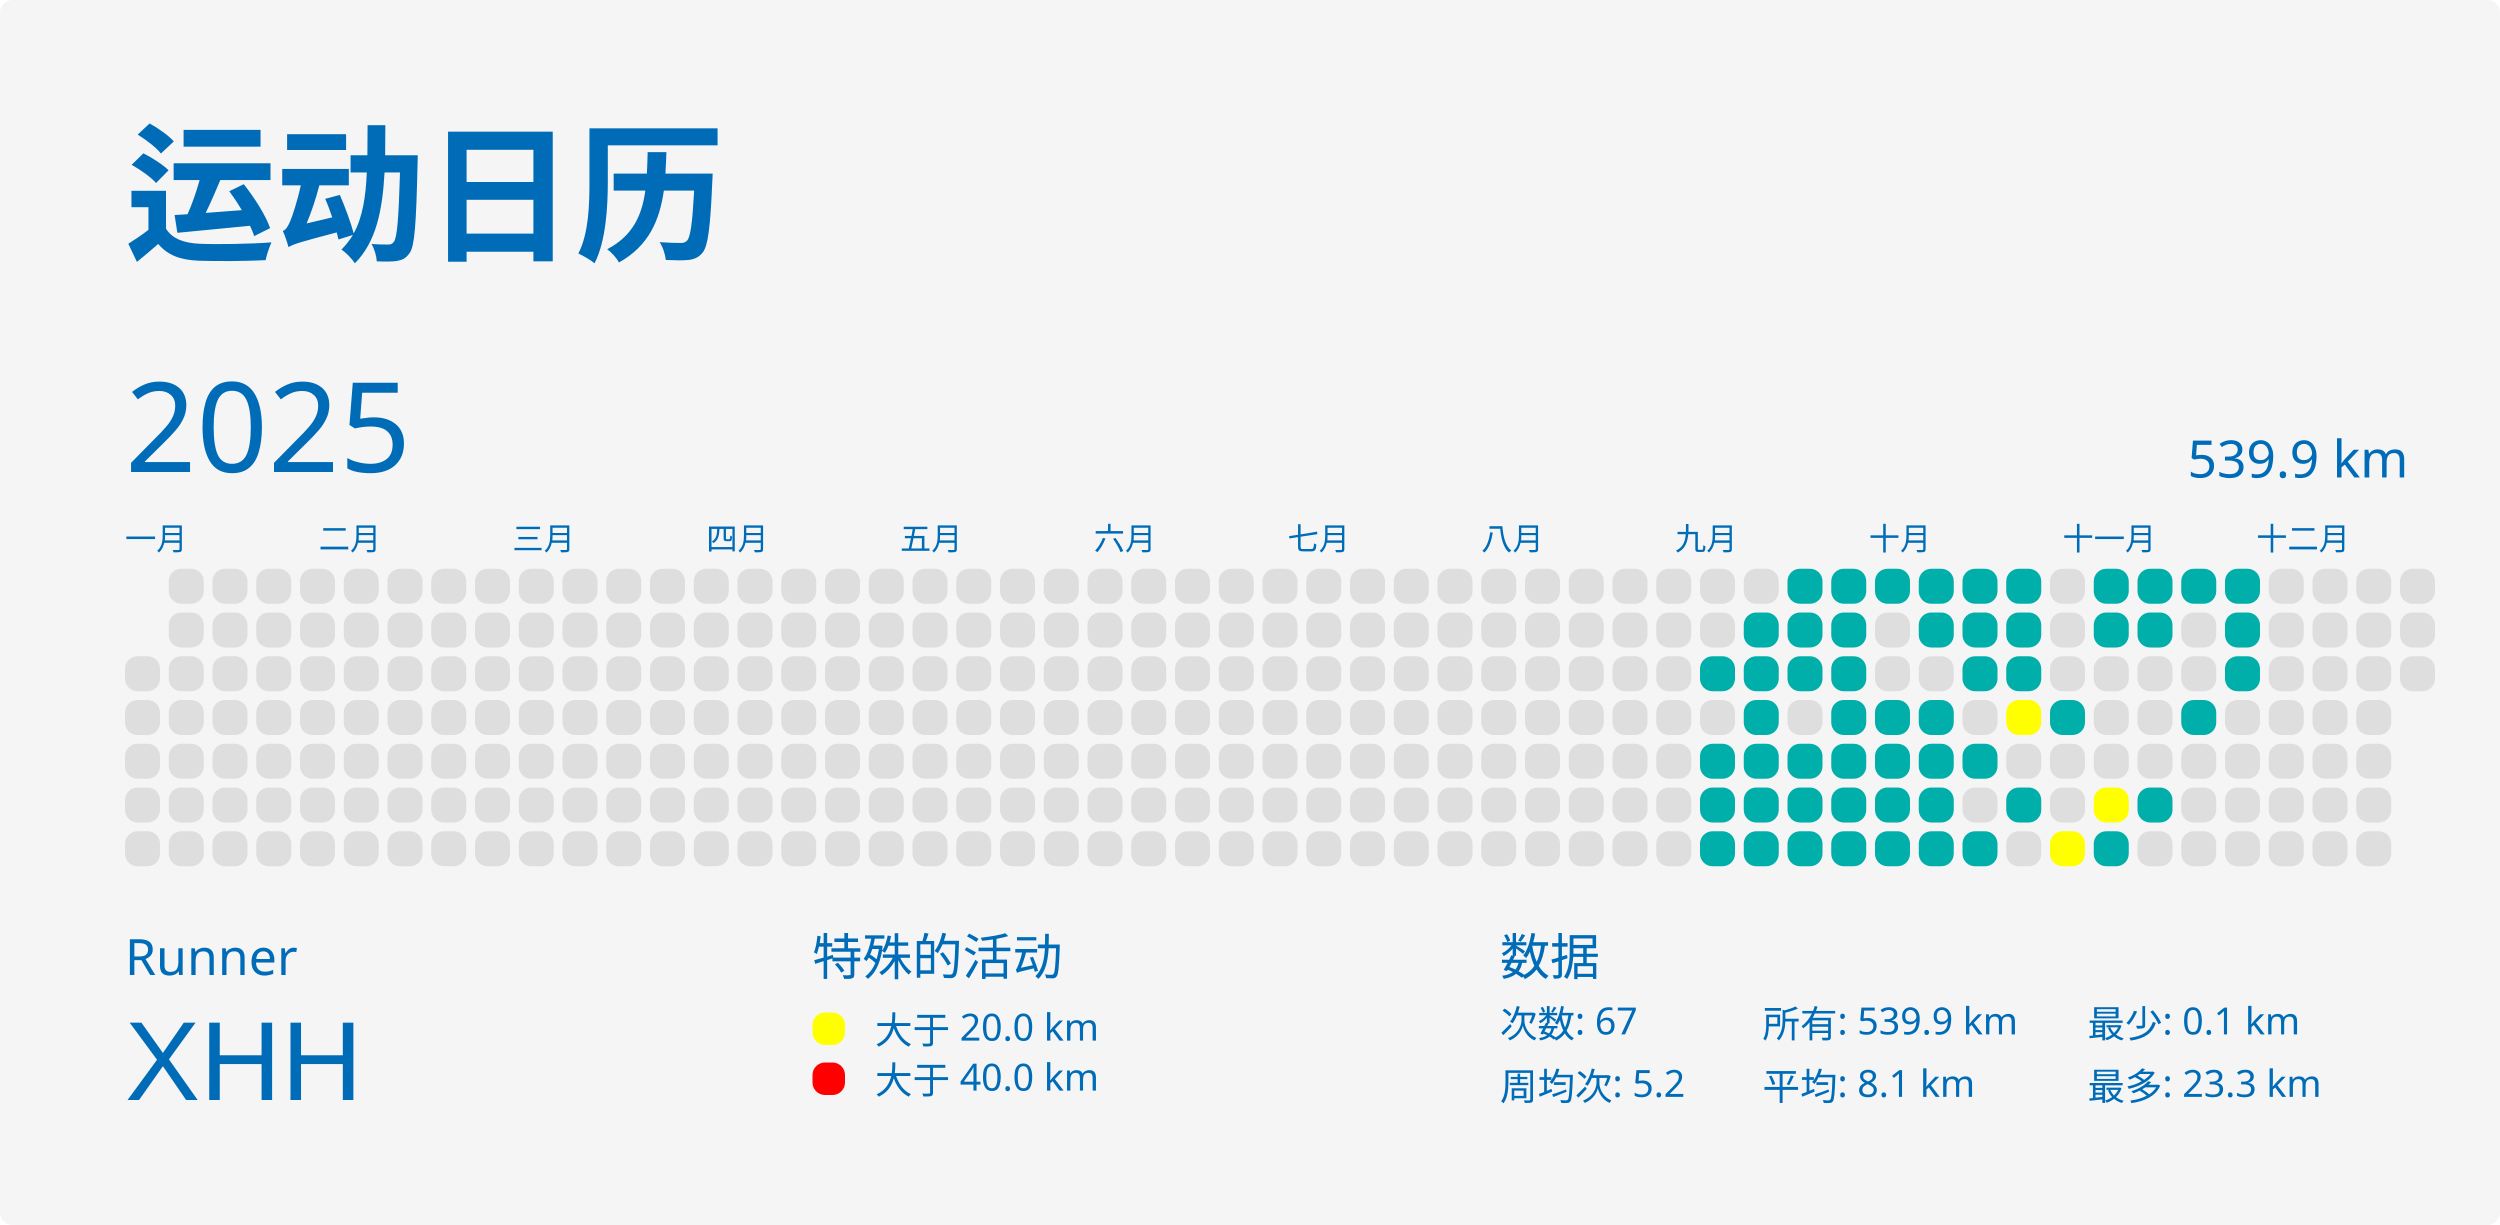
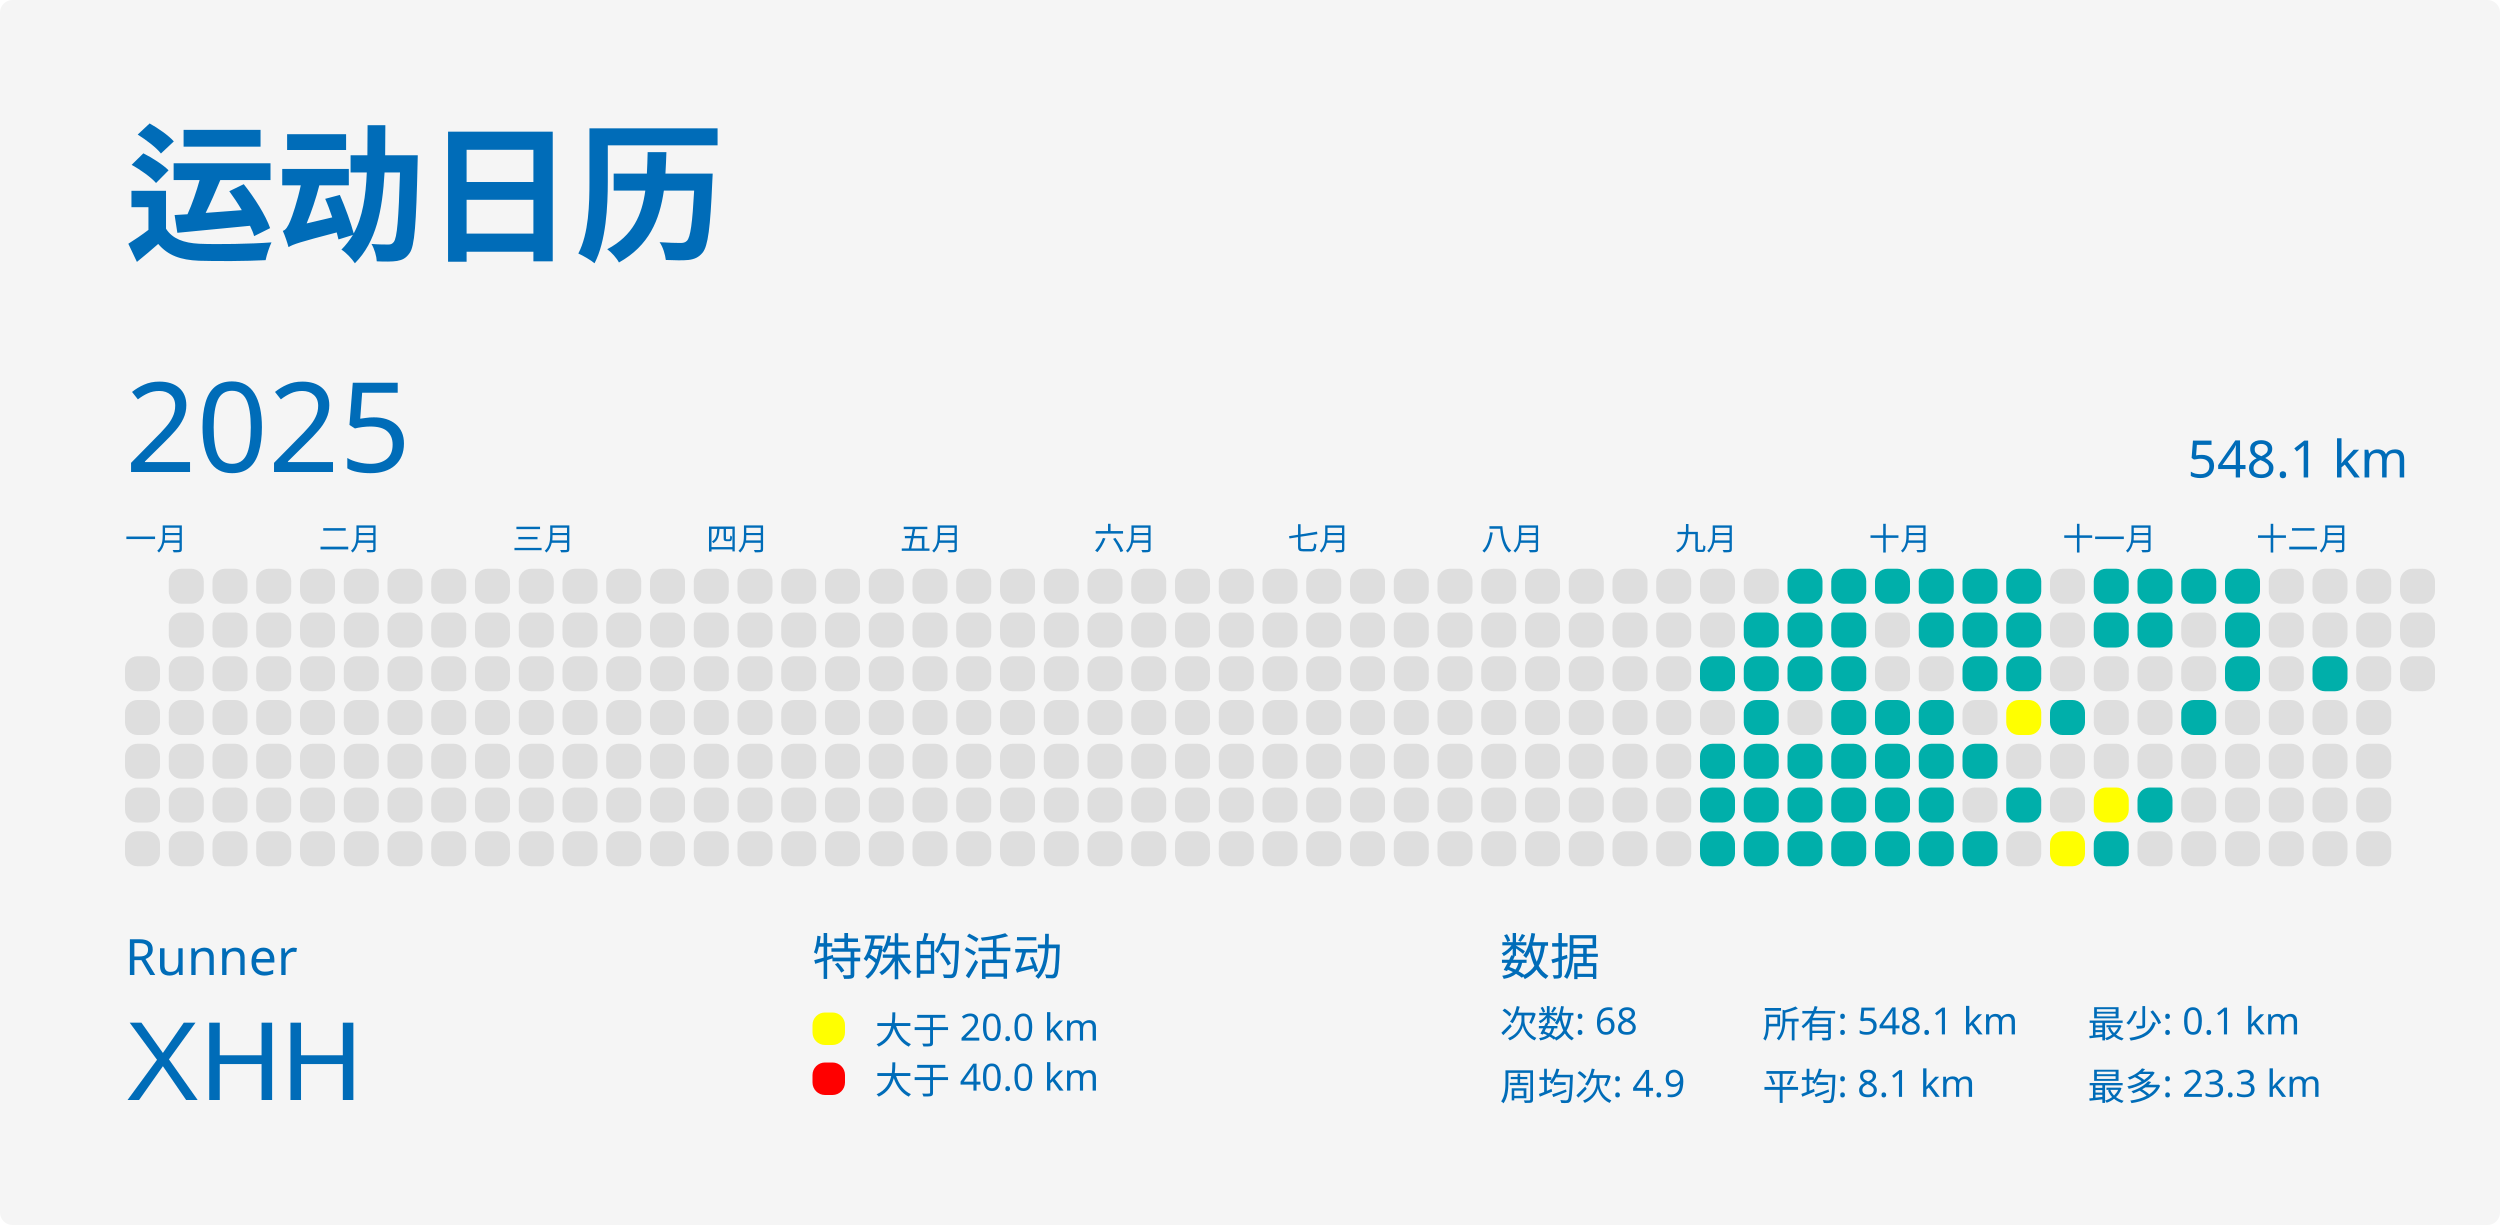
<svg xmlns="http://www.w3.org/2000/svg" baseProfile="full" height="98mm" version="1.1" viewBox="0,0,200,98" width="200mm">
  <defs />
  <rect fill="#f5f5f5" height="98" rx="1" ry="1" width="200" x="0" y="0" />
  <text fill="#006cb8" style="font-size:12px; font-family:MGI-Regular; font-weight:bold;" x="10" y="20">运动日历</text>
  <text fill="#006cb8" style="font-size:4px; font-family:MGI-Regular" x="10" y="78">Runner</text>
  <text fill="#006cb8" style="font-size:9px; font-family:Arial" x="10" y="88">XHH</text>
  <text fill="#006cb8" style="font-size:4px; font-family:MGI-Regular" x="65" y="78">特殊的活动</text>
  <rect fill="yellow" height="2.6" rx="1" ry="1" width="2.6" x="65" y="81" />
  <text fill="#006cb8" style="font-size:3px; font-family:MGI-Regular" x="70" y="83.5">大于 20.0 km</text>
  <rect fill="red" height="2.6" rx="1" ry="1" width="2.6" x="65" y="85" />
  <text fill="#006cb8" style="font-size:3px; font-family:MGI-Regular" x="70" y="87.5">大于 40.0 km</text>
  <text fill="#006cb8" style="font-size:4px; font-family:MGI-Regular" x="120" y="78">数据</text>
-   <text fill="#006cb8" style="font-size:3px; font-family:MGI-Regular" x="120" y="83">次数: 67</text>
-   <text fill="#006cb8" style="font-size:3px; font-family:MGI-Regular" x="120" y="88">周均次: 5.2</text>
-   <text fill="#006cb8" style="font-size:3px; font-family:MGI-Regular" x="141" y="83">所有: 539.9 km</text>
+   <text fill="#006cb8" style="font-size:3px; font-family:MGI-Regular" x="120" y="83">次数: 68</text>
+   <text fill="#006cb8" style="font-size:3px; font-family:MGI-Regular" x="120" y="88">周均次: 4.9</text>
+   <text fill="#006cb8" style="font-size:3px; font-family:MGI-Regular" x="141" y="83">所有: 548.1 km</text>
  <text fill="#006cb8" style="font-size:3px; font-family:MGI-Regular" x="141" y="88">平均: 8.1 km</text>
  <text fill="#006cb8" style="font-size:3px; font-family:MGI-Regular" x="167" y="83">最少: 0.1 km</text>
  <text fill="#006cb8" style="font-size:3px; font-family:MGI-Regular" x="167" y="88">最多: 23.3 km</text>
  <text dominant-baseline="hanging" fill="#006cb8" style="font-size:10.0px; font-family:MGI-Regular;" x="10" y="30">2025</text>
-   <text dominant-baseline="hanging" fill="#006cb8" style="font-size:4.125px; font-family:MGI-Regular;" x="175" y="35">539.9 km</text>
+   <text dominant-baseline="hanging" fill="#006cb8" style="font-size:4.125px; font-family:MGI-Regular;" x="175" y="35">548.1 km</text>
  <text fill="#006cb8" style="font-size:2.5px; font-family:MGI-Regular" x="10.0" y="44">一月</text>
  <text fill="#006cb8" style="font-size:2.5px; font-family:MGI-Regular" x="25.5" y="44">二月</text>
  <text fill="#006cb8" style="font-size:2.5px; font-family:MGI-Regular" x="41.0" y="44">三月</text>
  <text fill="#006cb8" style="font-size:2.5px; font-family:MGI-Regular" x="56.5" y="44">四月</text>
  <text fill="#006cb8" style="font-size:2.5px; font-family:MGI-Regular" x="72.0" y="44">五月</text>
  <text fill="#006cb8" style="font-size:2.5px; font-family:MGI-Regular" x="87.5" y="44">六月</text>
  <text fill="#006cb8" style="font-size:2.5px; font-family:MGI-Regular" x="103.0" y="44">七月</text>
  <text fill="#006cb8" style="font-size:2.5px; font-family:MGI-Regular" x="118.5" y="44">八月</text>
  <text fill="#006cb8" style="font-size:2.5px; font-family:MGI-Regular" x="134.0" y="44">九月</text>
  <text fill="#006cb8" style="font-size:2.5px; font-family:MGI-Regular" x="149.5" y="44">十月</text>
  <text fill="#006cb8" style="font-size:2.5px; font-family:MGI-Regular" x="165.0" y="44">十一月</text>
  <text fill="#006cb8" style="font-size:2.5px; font-family:MGI-Regular" x="180.5" y="44">十二月</text>
  <rect fill="#dedede" height="2.8" rx="1" ry="1" width="2.8" x="10.0" y="52.5" />
  <rect fill="#dedede" height="2.8" rx="1" ry="1" width="2.8" x="10.0" y="56.0" />
  <rect fill="#dedede" height="2.8" rx="1" ry="1" width="2.8" x="10.0" y="59.5" />
  <rect fill="#dedede" height="2.8" rx="1" ry="1" width="2.8" x="10.0" y="63.0" />
  <rect fill="#dedede" height="2.8" rx="1" ry="1" width="2.8" x="10.0" y="66.5" />
  <rect fill="#dedede" height="2.8" rx="1" ry="1" width="2.8" x="13.5" y="45.5" />
  <rect fill="#dedede" height="2.8" rx="1" ry="1" width="2.8" x="13.5" y="49.0" />
  <rect fill="#dedede" height="2.8" rx="1" ry="1" width="2.8" x="13.5" y="52.5" />
  <rect fill="#dedede" height="2.8" rx="1" ry="1" width="2.8" x="13.5" y="56.0" />
  <rect fill="#dedede" height="2.8" rx="1" ry="1" width="2.8" x="13.5" y="59.5" />
  <rect fill="#dedede" height="2.8" rx="1" ry="1" width="2.8" x="13.5" y="63.0" />
  <rect fill="#dedede" height="2.8" rx="1" ry="1" width="2.8" x="13.5" y="66.5" />
  <rect fill="#dedede" height="2.8" rx="1" ry="1" width="2.8" x="17.0" y="45.5" />
  <rect fill="#dedede" height="2.8" rx="1" ry="1" width="2.8" x="17.0" y="49.0" />
  <rect fill="#dedede" height="2.8" rx="1" ry="1" width="2.8" x="17.0" y="52.5" />
  <rect fill="#dedede" height="2.8" rx="1" ry="1" width="2.8" x="17.0" y="56.0" />
  <rect fill="#dedede" height="2.8" rx="1" ry="1" width="2.8" x="17.0" y="59.5" />
  <rect fill="#dedede" height="2.8" rx="1" ry="1" width="2.8" x="17.0" y="63.0" />
  <rect fill="#dedede" height="2.8" rx="1" ry="1" width="2.8" x="17.0" y="66.5" />
  <rect fill="#dedede" height="2.8" rx="1" ry="1" width="2.8" x="20.5" y="45.5" />
  <rect fill="#dedede" height="2.8" rx="1" ry="1" width="2.8" x="20.5" y="49.0" />
  <rect fill="#dedede" height="2.8" rx="1" ry="1" width="2.8" x="20.5" y="52.5" />
  <rect fill="#dedede" height="2.8" rx="1" ry="1" width="2.8" x="20.5" y="56.0" />
  <rect fill="#dedede" height="2.8" rx="1" ry="1" width="2.8" x="20.5" y="59.5" />
  <rect fill="#dedede" height="2.8" rx="1" ry="1" width="2.8" x="20.5" y="63.0" />
  <rect fill="#dedede" height="2.8" rx="1" ry="1" width="2.8" x="20.5" y="66.5" />
  <rect fill="#dedede" height="2.8" rx="1" ry="1" width="2.8" x="24.0" y="45.5" />
  <rect fill="#dedede" height="2.8" rx="1" ry="1" width="2.8" x="24.0" y="49.0" />
  <rect fill="#dedede" height="2.8" rx="1" ry="1" width="2.8" x="24.0" y="52.5" />
  <rect fill="#dedede" height="2.8" rx="1" ry="1" width="2.8" x="24.0" y="56.0" />
  <rect fill="#dedede" height="2.8" rx="1" ry="1" width="2.8" x="24.0" y="59.5" />
  <rect fill="#dedede" height="2.8" rx="1" ry="1" width="2.8" x="24.0" y="63.0" />
  <rect fill="#dedede" height="2.8" rx="1" ry="1" width="2.8" x="24.0" y="66.5" />
  <rect fill="#dedede" height="2.8" rx="1" ry="1" width="2.8" x="27.5" y="45.5" />
  <rect fill="#dedede" height="2.8" rx="1" ry="1" width="2.8" x="27.5" y="49.0" />
  <rect fill="#dedede" height="2.8" rx="1" ry="1" width="2.8" x="27.5" y="52.5" />
  <rect fill="#dedede" height="2.8" rx="1" ry="1" width="2.8" x="27.5" y="56.0" />
  <rect fill="#dedede" height="2.8" rx="1" ry="1" width="2.8" x="27.5" y="59.5" />
  <rect fill="#dedede" height="2.8" rx="1" ry="1" width="2.8" x="27.5" y="63.0" />
  <rect fill="#dedede" height="2.8" rx="1" ry="1" width="2.8" x="27.5" y="66.5" />
  <rect fill="#dedede" height="2.8" rx="1" ry="1" width="2.8" x="31.0" y="45.5" />
  <rect fill="#dedede" height="2.8" rx="1" ry="1" width="2.8" x="31.0" y="49.0" />
  <rect fill="#dedede" height="2.8" rx="1" ry="1" width="2.8" x="31.0" y="52.5" />
  <rect fill="#dedede" height="2.8" rx="1" ry="1" width="2.8" x="31.0" y="56.0" />
  <rect fill="#dedede" height="2.8" rx="1" ry="1" width="2.8" x="31.0" y="59.5" />
  <rect fill="#dedede" height="2.8" rx="1" ry="1" width="2.8" x="31.0" y="63.0" />
  <rect fill="#dedede" height="2.8" rx="1" ry="1" width="2.8" x="31.0" y="66.5" />
  <rect fill="#dedede" height="2.8" rx="1" ry="1" width="2.8" x="34.5" y="45.5" />
  <rect fill="#dedede" height="2.8" rx="1" ry="1" width="2.8" x="34.5" y="49.0" />
  <rect fill="#dedede" height="2.8" rx="1" ry="1" width="2.8" x="34.5" y="52.5" />
  <rect fill="#dedede" height="2.8" rx="1" ry="1" width="2.8" x="34.5" y="56.0" />
  <rect fill="#dedede" height="2.8" rx="1" ry="1" width="2.8" x="34.5" y="59.5" />
  <rect fill="#dedede" height="2.8" rx="1" ry="1" width="2.8" x="34.5" y="63.0" />
  <rect fill="#dedede" height="2.8" rx="1" ry="1" width="2.8" x="34.5" y="66.5" />
  <rect fill="#dedede" height="2.8" rx="1" ry="1" width="2.8" x="38.0" y="45.5" />
  <rect fill="#dedede" height="2.8" rx="1" ry="1" width="2.8" x="38.0" y="49.0" />
  <rect fill="#dedede" height="2.8" rx="1" ry="1" width="2.8" x="38.0" y="52.5" />
  <rect fill="#dedede" height="2.8" rx="1" ry="1" width="2.8" x="38.0" y="56.0" />
  <rect fill="#dedede" height="2.8" rx="1" ry="1" width="2.8" x="38.0" y="59.5" />
  <rect fill="#dedede" height="2.8" rx="1" ry="1" width="2.8" x="38.0" y="63.0" />
  <rect fill="#dedede" height="2.8" rx="1" ry="1" width="2.8" x="38.0" y="66.5" />
  <rect fill="#dedede" height="2.8" rx="1" ry="1" width="2.8" x="41.5" y="45.5" />
  <rect fill="#dedede" height="2.8" rx="1" ry="1" width="2.8" x="41.5" y="49.0" />
  <rect fill="#dedede" height="2.8" rx="1" ry="1" width="2.8" x="41.5" y="52.5" />
  <rect fill="#dedede" height="2.8" rx="1" ry="1" width="2.8" x="41.5" y="56.0" />
  <rect fill="#dedede" height="2.8" rx="1" ry="1" width="2.8" x="41.5" y="59.5" />
  <rect fill="#dedede" height="2.8" rx="1" ry="1" width="2.8" x="41.5" y="63.0" />
  <rect fill="#dedede" height="2.8" rx="1" ry="1" width="2.8" x="41.5" y="66.5" />
  <rect fill="#dedede" height="2.8" rx="1" ry="1" width="2.8" x="45.0" y="45.5" />
  <rect fill="#dedede" height="2.8" rx="1" ry="1" width="2.8" x="45.0" y="49.0" />
  <rect fill="#dedede" height="2.8" rx="1" ry="1" width="2.8" x="45.0" y="52.5" />
  <rect fill="#dedede" height="2.8" rx="1" ry="1" width="2.8" x="45.0" y="56.0" />
  <rect fill="#dedede" height="2.8" rx="1" ry="1" width="2.8" x="45.0" y="59.5" />
  <rect fill="#dedede" height="2.8" rx="1" ry="1" width="2.8" x="45.0" y="63.0" />
  <rect fill="#dedede" height="2.8" rx="1" ry="1" width="2.8" x="45.0" y="66.5" />
  <rect fill="#dedede" height="2.8" rx="1" ry="1" width="2.8" x="48.5" y="45.5" />
  <rect fill="#dedede" height="2.8" rx="1" ry="1" width="2.8" x="48.5" y="49.0" />
  <rect fill="#dedede" height="2.8" rx="1" ry="1" width="2.8" x="48.5" y="52.5" />
  <rect fill="#dedede" height="2.8" rx="1" ry="1" width="2.8" x="48.5" y="56.0" />
  <rect fill="#dedede" height="2.8" rx="1" ry="1" width="2.8" x="48.5" y="59.5" />
  <rect fill="#dedede" height="2.8" rx="1" ry="1" width="2.8" x="48.5" y="63.0" />
  <rect fill="#dedede" height="2.8" rx="1" ry="1" width="2.8" x="48.5" y="66.5" />
  <rect fill="#dedede" height="2.8" rx="1" ry="1" width="2.8" x="52.0" y="45.5" />
  <rect fill="#dedede" height="2.8" rx="1" ry="1" width="2.8" x="52.0" y="49.0" />
  <rect fill="#dedede" height="2.8" rx="1" ry="1" width="2.8" x="52.0" y="52.5" />
  <rect fill="#dedede" height="2.8" rx="1" ry="1" width="2.8" x="52.0" y="56.0" />
  <rect fill="#dedede" height="2.8" rx="1" ry="1" width="2.8" x="52.0" y="59.5" />
  <rect fill="#dedede" height="2.8" rx="1" ry="1" width="2.8" x="52.0" y="63.0" />
  <rect fill="#dedede" height="2.8" rx="1" ry="1" width="2.8" x="52.0" y="66.5" />
  <rect fill="#dedede" height="2.8" rx="1" ry="1" width="2.8" x="55.5" y="45.5" />
  <rect fill="#dedede" height="2.8" rx="1" ry="1" width="2.8" x="55.5" y="49.0" />
  <rect fill="#dedede" height="2.8" rx="1" ry="1" width="2.8" x="55.5" y="52.5" />
  <rect fill="#dedede" height="2.8" rx="1" ry="1" width="2.8" x="55.5" y="56.0" />
  <rect fill="#dedede" height="2.8" rx="1" ry="1" width="2.8" x="55.5" y="59.5" />
  <rect fill="#dedede" height="2.8" rx="1" ry="1" width="2.8" x="55.5" y="63.0" />
  <rect fill="#dedede" height="2.8" rx="1" ry="1" width="2.8" x="55.5" y="66.5" />
  <rect fill="#dedede" height="2.8" rx="1" ry="1" width="2.8" x="59.0" y="45.5" />
  <rect fill="#dedede" height="2.8" rx="1" ry="1" width="2.8" x="59.0" y="49.0" />
  <rect fill="#dedede" height="2.8" rx="1" ry="1" width="2.8" x="59.0" y="52.5" />
  <rect fill="#dedede" height="2.8" rx="1" ry="1" width="2.8" x="59.0" y="56.0" />
  <rect fill="#dedede" height="2.8" rx="1" ry="1" width="2.8" x="59.0" y="59.5" />
  <rect fill="#dedede" height="2.8" rx="1" ry="1" width="2.8" x="59.0" y="63.0" />
  <rect fill="#dedede" height="2.8" rx="1" ry="1" width="2.8" x="59.0" y="66.5" />
  <rect fill="#dedede" height="2.8" rx="1" ry="1" width="2.8" x="62.5" y="45.5" />
  <rect fill="#dedede" height="2.8" rx="1" ry="1" width="2.8" x="62.5" y="49.0" />
  <rect fill="#dedede" height="2.8" rx="1" ry="1" width="2.8" x="62.5" y="52.5" />
  <rect fill="#dedede" height="2.8" rx="1" ry="1" width="2.8" x="62.5" y="56.0" />
  <rect fill="#dedede" height="2.8" rx="1" ry="1" width="2.8" x="62.5" y="59.5" />
  <rect fill="#dedede" height="2.8" rx="1" ry="1" width="2.8" x="62.5" y="63.0" />
  <rect fill="#dedede" height="2.8" rx="1" ry="1" width="2.8" x="62.5" y="66.5" />
  <rect fill="#dedede" height="2.8" rx="1" ry="1" width="2.8" x="66.0" y="45.5" />
  <rect fill="#dedede" height="2.8" rx="1" ry="1" width="2.8" x="66.0" y="49.0" />
  <rect fill="#dedede" height="2.8" rx="1" ry="1" width="2.8" x="66.0" y="52.5" />
  <rect fill="#dedede" height="2.8" rx="1" ry="1" width="2.8" x="66.0" y="56.0" />
  <rect fill="#dedede" height="2.8" rx="1" ry="1" width="2.8" x="66.0" y="59.5" />
  <rect fill="#dedede" height="2.8" rx="1" ry="1" width="2.8" x="66.0" y="63.0" />
  <rect fill="#dedede" height="2.8" rx="1" ry="1" width="2.8" x="66.0" y="66.5" />
  <rect fill="#dedede" height="2.8" rx="1" ry="1" width="2.8" x="69.5" y="45.5" />
  <rect fill="#dedede" height="2.8" rx="1" ry="1" width="2.8" x="69.5" y="49.0" />
  <rect fill="#dedede" height="2.8" rx="1" ry="1" width="2.8" x="69.5" y="52.5" />
  <rect fill="#dedede" height="2.8" rx="1" ry="1" width="2.8" x="69.5" y="56.0" />
  <rect fill="#dedede" height="2.8" rx="1" ry="1" width="2.8" x="69.5" y="59.5" />
  <rect fill="#dedede" height="2.8" rx="1" ry="1" width="2.8" x="69.5" y="63.0" />
  <rect fill="#dedede" height="2.8" rx="1" ry="1" width="2.8" x="69.5" y="66.5" />
  <rect fill="#dedede" height="2.8" rx="1" ry="1" width="2.8" x="73.0" y="45.5" />
  <rect fill="#dedede" height="2.8" rx="1" ry="1" width="2.8" x="73.0" y="49.0" />
  <rect fill="#dedede" height="2.8" rx="1" ry="1" width="2.8" x="73.0" y="52.5" />
  <rect fill="#dedede" height="2.8" rx="1" ry="1" width="2.8" x="73.0" y="56.0" />
  <rect fill="#dedede" height="2.8" rx="1" ry="1" width="2.8" x="73.0" y="59.5" />
  <rect fill="#dedede" height="2.8" rx="1" ry="1" width="2.8" x="73.0" y="63.0" />
  <rect fill="#dedede" height="2.8" rx="1" ry="1" width="2.8" x="73.0" y="66.5" />
  <rect fill="#dedede" height="2.8" rx="1" ry="1" width="2.8" x="76.5" y="45.5" />
  <rect fill="#dedede" height="2.8" rx="1" ry="1" width="2.8" x="76.5" y="49.0" />
  <rect fill="#dedede" height="2.8" rx="1" ry="1" width="2.8" x="76.5" y="52.5" />
  <rect fill="#dedede" height="2.8" rx="1" ry="1" width="2.8" x="76.5" y="56.0" />
  <rect fill="#dedede" height="2.8" rx="1" ry="1" width="2.8" x="76.5" y="59.5" />
  <rect fill="#dedede" height="2.8" rx="1" ry="1" width="2.8" x="76.5" y="63.0" />
  <rect fill="#dedede" height="2.8" rx="1" ry="1" width="2.8" x="76.5" y="66.5" />
  <rect fill="#dedede" height="2.8" rx="1" ry="1" width="2.8" x="80.0" y="45.5" />
  <rect fill="#dedede" height="2.8" rx="1" ry="1" width="2.8" x="80.0" y="49.0" />
  <rect fill="#dedede" height="2.8" rx="1" ry="1" width="2.8" x="80.0" y="52.5" />
  <rect fill="#dedede" height="2.8" rx="1" ry="1" width="2.8" x="80.0" y="56.0" />
  <rect fill="#dedede" height="2.8" rx="1" ry="1" width="2.8" x="80.0" y="59.5" />
  <rect fill="#dedede" height="2.8" rx="1" ry="1" width="2.8" x="80.0" y="63.0" />
  <rect fill="#dedede" height="2.8" rx="1" ry="1" width="2.8" x="80.0" y="66.5" />
  <rect fill="#dedede" height="2.8" rx="1" ry="1" width="2.8" x="83.5" y="45.5" />
  <rect fill="#dedede" height="2.8" rx="1" ry="1" width="2.8" x="83.5" y="49.0" />
  <rect fill="#dedede" height="2.8" rx="1" ry="1" width="2.8" x="83.5" y="52.5" />
  <rect fill="#dedede" height="2.8" rx="1" ry="1" width="2.8" x="83.5" y="56.0" />
  <rect fill="#dedede" height="2.8" rx="1" ry="1" width="2.8" x="83.5" y="59.5" />
  <rect fill="#dedede" height="2.8" rx="1" ry="1" width="2.8" x="83.5" y="63.0" />
  <rect fill="#dedede" height="2.8" rx="1" ry="1" width="2.8" x="83.5" y="66.5" />
  <rect fill="#dedede" height="2.8" rx="1" ry="1" width="2.8" x="87.0" y="45.5" />
  <rect fill="#dedede" height="2.8" rx="1" ry="1" width="2.8" x="87.0" y="49.0" />
  <rect fill="#dedede" height="2.8" rx="1" ry="1" width="2.8" x="87.0" y="52.5" />
  <rect fill="#dedede" height="2.8" rx="1" ry="1" width="2.8" x="87.0" y="56.0" />
  <rect fill="#dedede" height="2.8" rx="1" ry="1" width="2.8" x="87.0" y="59.5" />
  <rect fill="#dedede" height="2.8" rx="1" ry="1" width="2.8" x="87.0" y="63.0" />
  <rect fill="#dedede" height="2.8" rx="1" ry="1" width="2.8" x="87.0" y="66.5" />
  <rect fill="#dedede" height="2.8" rx="1" ry="1" width="2.8" x="90.5" y="45.5" />
  <rect fill="#dedede" height="2.8" rx="1" ry="1" width="2.8" x="90.5" y="49.0" />
  <rect fill="#dedede" height="2.8" rx="1" ry="1" width="2.8" x="90.5" y="52.5" />
  <rect fill="#dedede" height="2.8" rx="1" ry="1" width="2.8" x="90.5" y="56.0" />
  <rect fill="#dedede" height="2.8" rx="1" ry="1" width="2.8" x="90.5" y="59.5" />
  <rect fill="#dedede" height="2.8" rx="1" ry="1" width="2.8" x="90.5" y="63.0" />
  <rect fill="#dedede" height="2.8" rx="1" ry="1" width="2.8" x="90.5" y="66.5" />
  <rect fill="#dedede" height="2.8" rx="1" ry="1" width="2.8" x="94.0" y="45.5" />
  <rect fill="#dedede" height="2.8" rx="1" ry="1" width="2.8" x="94.0" y="49.0" />
  <rect fill="#dedede" height="2.8" rx="1" ry="1" width="2.8" x="94.0" y="52.5" />
  <rect fill="#dedede" height="2.8" rx="1" ry="1" width="2.8" x="94.0" y="56.0" />
  <rect fill="#dedede" height="2.8" rx="1" ry="1" width="2.8" x="94.0" y="59.5" />
  <rect fill="#dedede" height="2.8" rx="1" ry="1" width="2.8" x="94.0" y="63.0" />
  <rect fill="#dedede" height="2.8" rx="1" ry="1" width="2.8" x="94.0" y="66.5" />
  <rect fill="#dedede" height="2.8" rx="1" ry="1" width="2.8" x="97.5" y="45.5" />
  <rect fill="#dedede" height="2.8" rx="1" ry="1" width="2.8" x="97.5" y="49.0" />
  <rect fill="#dedede" height="2.8" rx="1" ry="1" width="2.8" x="97.5" y="52.5" />
  <rect fill="#dedede" height="2.8" rx="1" ry="1" width="2.8" x="97.5" y="56.0" />
  <rect fill="#dedede" height="2.8" rx="1" ry="1" width="2.8" x="97.5" y="59.5" />
  <rect fill="#dedede" height="2.8" rx="1" ry="1" width="2.8" x="97.5" y="63.0" />
  <rect fill="#dedede" height="2.8" rx="1" ry="1" width="2.8" x="97.5" y="66.5" />
  <rect fill="#dedede" height="2.8" rx="1" ry="1" width="2.8" x="101.0" y="45.5" />
  <rect fill="#dedede" height="2.8" rx="1" ry="1" width="2.8" x="101.0" y="49.0" />
  <rect fill="#dedede" height="2.8" rx="1" ry="1" width="2.8" x="101.0" y="52.5" />
  <rect fill="#dedede" height="2.8" rx="1" ry="1" width="2.8" x="101.0" y="56.0" />
  <rect fill="#dedede" height="2.8" rx="1" ry="1" width="2.8" x="101.0" y="59.5" />
  <rect fill="#dedede" height="2.8" rx="1" ry="1" width="2.8" x="101.0" y="63.0" />
  <rect fill="#dedede" height="2.8" rx="1" ry="1" width="2.8" x="101.0" y="66.5" />
  <rect fill="#dedede" height="2.8" rx="1" ry="1" width="2.8" x="104.5" y="45.5" />
  <rect fill="#dedede" height="2.8" rx="1" ry="1" width="2.8" x="104.5" y="49.0" />
  <rect fill="#dedede" height="2.8" rx="1" ry="1" width="2.8" x="104.5" y="52.5" />
  <rect fill="#dedede" height="2.8" rx="1" ry="1" width="2.8" x="104.5" y="56.0" />
  <rect fill="#dedede" height="2.8" rx="1" ry="1" width="2.8" x="104.5" y="59.5" />
  <rect fill="#dedede" height="2.8" rx="1" ry="1" width="2.8" x="104.5" y="63.0" />
  <rect fill="#dedede" height="2.8" rx="1" ry="1" width="2.8" x="104.5" y="66.5" />
  <rect fill="#dedede" height="2.8" rx="1" ry="1" width="2.8" x="108.0" y="45.5" />
  <rect fill="#dedede" height="2.8" rx="1" ry="1" width="2.8" x="108.0" y="49.0" />
  <rect fill="#dedede" height="2.8" rx="1" ry="1" width="2.8" x="108.0" y="52.5" />
  <rect fill="#dedede" height="2.8" rx="1" ry="1" width="2.8" x="108.0" y="56.0" />
  <rect fill="#dedede" height="2.8" rx="1" ry="1" width="2.8" x="108.0" y="59.5" />
  <rect fill="#dedede" height="2.8" rx="1" ry="1" width="2.8" x="108.0" y="63.0" />
  <rect fill="#dedede" height="2.8" rx="1" ry="1" width="2.8" x="108.0" y="66.5" />
  <rect fill="#dedede" height="2.8" rx="1" ry="1" width="2.8" x="111.5" y="45.5" />
  <rect fill="#dedede" height="2.8" rx="1" ry="1" width="2.8" x="111.5" y="49.0" />
  <rect fill="#dedede" height="2.8" rx="1" ry="1" width="2.8" x="111.5" y="52.5" />
  <rect fill="#dedede" height="2.8" rx="1" ry="1" width="2.8" x="111.5" y="56.0" />
  <rect fill="#dedede" height="2.8" rx="1" ry="1" width="2.8" x="111.5" y="59.5" />
  <rect fill="#dedede" height="2.8" rx="1" ry="1" width="2.8" x="111.5" y="63.0" />
  <rect fill="#dedede" height="2.8" rx="1" ry="1" width="2.8" x="111.5" y="66.5" />
  <rect fill="#dedede" height="2.8" rx="1" ry="1" width="2.8" x="115.0" y="45.5" />
  <rect fill="#dedede" height="2.8" rx="1" ry="1" width="2.8" x="115.0" y="49.0" />
  <rect fill="#dedede" height="2.8" rx="1" ry="1" width="2.8" x="115.0" y="52.5" />
  <rect fill="#dedede" height="2.8" rx="1" ry="1" width="2.8" x="115.0" y="56.0" />
  <rect fill="#dedede" height="2.8" rx="1" ry="1" width="2.8" x="115.0" y="59.5" />
  <rect fill="#dedede" height="2.8" rx="1" ry="1" width="2.8" x="115.0" y="63.0" />
  <rect fill="#dedede" height="2.8" rx="1" ry="1" width="2.8" x="115.0" y="66.5" />
  <rect fill="#dedede" height="2.8" rx="1" ry="1" width="2.8" x="118.5" y="45.5" />
  <rect fill="#dedede" height="2.8" rx="1" ry="1" width="2.8" x="118.5" y="49.0" />
  <rect fill="#dedede" height="2.8" rx="1" ry="1" width="2.8" x="118.5" y="52.5" />
  <rect fill="#dedede" height="2.8" rx="1" ry="1" width="2.8" x="118.5" y="56.0" />
  <rect fill="#dedede" height="2.8" rx="1" ry="1" width="2.8" x="118.5" y="59.5" />
  <rect fill="#dedede" height="2.8" rx="1" ry="1" width="2.8" x="118.5" y="63.0" />
  <rect fill="#dedede" height="2.8" rx="1" ry="1" width="2.8" x="118.5" y="66.5" />
  <rect fill="#dedede" height="2.8" rx="1" ry="1" width="2.8" x="122.0" y="45.5" />
  <rect fill="#dedede" height="2.8" rx="1" ry="1" width="2.8" x="122.0" y="49.0" />
  <rect fill="#dedede" height="2.8" rx="1" ry="1" width="2.8" x="122.0" y="52.5" />
  <rect fill="#dedede" height="2.8" rx="1" ry="1" width="2.8" x="122.0" y="56.0" />
  <rect fill="#dedede" height="2.8" rx="1" ry="1" width="2.8" x="122.0" y="59.5" />
  <rect fill="#dedede" height="2.8" rx="1" ry="1" width="2.8" x="122.0" y="63.0" />
  <rect fill="#dedede" height="2.8" rx="1" ry="1" width="2.8" x="122.0" y="66.5" />
  <rect fill="#dedede" height="2.8" rx="1" ry="1" width="2.8" x="125.5" y="45.5" />
  <rect fill="#dedede" height="2.8" rx="1" ry="1" width="2.8" x="125.5" y="49.0" />
  <rect fill="#dedede" height="2.8" rx="1" ry="1" width="2.8" x="125.5" y="52.5" />
  <rect fill="#dedede" height="2.8" rx="1" ry="1" width="2.8" x="125.5" y="56.0" />
  <rect fill="#dedede" height="2.8" rx="1" ry="1" width="2.8" x="125.5" y="59.5" />
  <rect fill="#dedede" height="2.8" rx="1" ry="1" width="2.8" x="125.5" y="63.0" />
  <rect fill="#dedede" height="2.8" rx="1" ry="1" width="2.8" x="125.5" y="66.5" />
  <rect fill="#dedede" height="2.8" rx="1" ry="1" width="2.8" x="129.0" y="45.5" />
  <rect fill="#dedede" height="2.8" rx="1" ry="1" width="2.8" x="129.0" y="49.0" />
  <rect fill="#dedede" height="2.8" rx="1" ry="1" width="2.8" x="129.0" y="52.5" />
  <rect fill="#dedede" height="2.8" rx="1" ry="1" width="2.8" x="129.0" y="56.0" />
  <rect fill="#dedede" height="2.8" rx="1" ry="1" width="2.8" x="129.0" y="59.5" />
  <rect fill="#dedede" height="2.8" rx="1" ry="1" width="2.8" x="129.0" y="63.0" />
  <rect fill="#dedede" height="2.8" rx="1" ry="1" width="2.8" x="129.0" y="66.5" />
  <rect fill="#dedede" height="2.8" rx="1" ry="1" width="2.8" x="132.5" y="45.5" />
  <rect fill="#dedede" height="2.8" rx="1" ry="1" width="2.8" x="132.5" y="49.0" />
  <rect fill="#dedede" height="2.8" rx="1" ry="1" width="2.8" x="132.5" y="52.5" />
  <rect fill="#dedede" height="2.8" rx="1" ry="1" width="2.8" x="132.5" y="56.0" />
  <rect fill="#dedede" height="2.8" rx="1" ry="1" width="2.8" x="132.5" y="59.5" />
  <rect fill="#dedede" height="2.8" rx="1" ry="1" width="2.8" x="132.5" y="63.0" />
  <rect fill="#dedede" height="2.8" rx="1" ry="1" width="2.8" x="132.5" y="66.5" />
  <rect fill="#dedede" height="2.8" rx="1" ry="1" width="2.8" x="136.0" y="45.5" />
  <rect fill="#dedede" height="2.8" rx="1" ry="1" width="2.8" x="136.0" y="49.0" />
  <rect fill="#00AFAA" height="2.8" rx="1" ry="1" width="2.8" x="136.0" y="52.5" />
  <rect fill="#dedede" height="2.8" rx="1" ry="1" width="2.8" x="136.0" y="56.0" />
  <rect fill="#00AFAA" height="2.8" rx="1" ry="1" width="2.8" x="136.0" y="59.5" />
  <rect fill="#00AFAA" height="2.8" rx="1" ry="1" width="2.8" x="136.0" y="63.0" />
  <rect fill="#00AFAA" height="2.8" rx="1" ry="1" width="2.8" x="136.0" y="66.5" />
  <rect fill="#dedede" height="2.8" rx="1" ry="1" width="2.8" x="139.5" y="45.5" />
  <rect fill="#00AFAA" height="2.8" rx="1" ry="1" width="2.8" x="139.5" y="49.0" />
  <rect fill="#00AFAA" height="2.8" rx="1" ry="1" width="2.8" x="139.5" y="52.5" />
  <rect fill="#00AFAA" height="2.8" rx="1" ry="1" width="2.8" x="139.5" y="56.0" />
  <rect fill="#00AFAA" height="2.8" rx="1" ry="1" width="2.8" x="139.5" y="59.5" />
  <rect fill="#00AFAA" height="2.8" rx="1" ry="1" width="2.8" x="139.5" y="63.0" />
  <rect fill="#00AFAA" height="2.8" rx="1" ry="1" width="2.8" x="139.5" y="66.5" />
  <rect fill="#00AFAA" height="2.8" rx="1" ry="1" width="2.8" x="143.0" y="45.5" />
  <rect fill="#00AFAA" height="2.8" rx="1" ry="1" width="2.8" x="143.0" y="49.0" />
  <rect fill="#00AFAA" height="2.8" rx="1" ry="1" width="2.8" x="143.0" y="52.5" />
  <rect fill="#dedede" height="2.8" rx="1" ry="1" width="2.8" x="143.0" y="56.0" />
  <rect fill="#00AFAA" height="2.8" rx="1" ry="1" width="2.8" x="143.0" y="59.5" />
  <rect fill="#00AFAA" height="2.8" rx="1" ry="1" width="2.8" x="143.0" y="63.0" />
  <rect fill="#00AFAA" height="2.8" rx="1" ry="1" width="2.8" x="143.0" y="66.5" />
  <rect fill="#00AFAA" height="2.8" rx="1" ry="1" width="2.8" x="146.5" y="45.5" />
  <rect fill="#00AFAA" height="2.8" rx="1" ry="1" width="2.8" x="146.5" y="49.0" />
  <rect fill="#00AFAA" height="2.8" rx="1" ry="1" width="2.8" x="146.5" y="52.5" />
  <rect fill="#00AFAA" height="2.8" rx="1" ry="1" width="2.8" x="146.5" y="56.0" />
  <rect fill="#00AFAA" height="2.8" rx="1" ry="1" width="2.8" x="146.5" y="59.5" />
  <rect fill="#00AFAA" height="2.8" rx="1" ry="1" width="2.8" x="146.5" y="63.0" />
  <rect fill="#00AFAA" height="2.8" rx="1" ry="1" width="2.8" x="146.5" y="66.5" />
  <rect fill="#00AFAA" height="2.8" rx="1" ry="1" width="2.8" x="150.0" y="45.5" />
  <rect fill="#dedede" height="2.8" rx="1" ry="1" width="2.8" x="150.0" y="49.0" />
  <rect fill="#dedede" height="2.8" rx="1" ry="1" width="2.8" x="150.0" y="52.5" />
  <rect fill="#00AFAA" height="2.8" rx="1" ry="1" width="2.8" x="150.0" y="56.0" />
  <rect fill="#00AFAA" height="2.8" rx="1" ry="1" width="2.8" x="150.0" y="59.5" />
  <rect fill="#00AFAA" height="2.8" rx="1" ry="1" width="2.8" x="150.0" y="63.0" />
  <rect fill="#00AFAA" height="2.8" rx="1" ry="1" width="2.8" x="150.0" y="66.5" />
  <rect fill="#00AFAA" height="2.8" rx="1" ry="1" width="2.8" x="153.5" y="45.5" />
  <rect fill="#00AFAA" height="2.8" rx="1" ry="1" width="2.8" x="153.5" y="49.0" />
  <rect fill="#dedede" height="2.8" rx="1" ry="1" width="2.8" x="153.5" y="52.5" />
  <rect fill="#00AFAA" height="2.8" rx="1" ry="1" width="2.8" x="153.5" y="56.0" />
  <rect fill="#00AFAA" height="2.8" rx="1" ry="1" width="2.8" x="153.5" y="59.5" />
  <rect fill="#00AFAA" height="2.8" rx="1" ry="1" width="2.8" x="153.5" y="63.0" />
  <rect fill="#00AFAA" height="2.8" rx="1" ry="1" width="2.8" x="153.5" y="66.5" />
  <rect fill="#00AFAA" height="2.8" rx="1" ry="1" width="2.8" x="157.0" y="45.5" />
  <rect fill="#00AFAA" height="2.8" rx="1" ry="1" width="2.8" x="157.0" y="49.0" />
  <rect fill="#00AFAA" height="2.8" rx="1" ry="1" width="2.8" x="157.0" y="52.5" />
  <rect fill="#dedede" height="2.8" rx="1" ry="1" width="2.8" x="157.0" y="56.0" />
  <rect fill="#00AFAA" height="2.8" rx="1" ry="1" width="2.8" x="157.0" y="59.5" />
  <rect fill="#dedede" height="2.8" rx="1" ry="1" width="2.8" x="157.0" y="63.0" />
  <rect fill="#00AFAA" height="2.8" rx="1" ry="1" width="2.8" x="157.0" y="66.5" />
  <rect fill="#00AFAA" height="2.8" rx="1" ry="1" width="2.8" x="160.5" y="45.5" />
  <rect fill="#00AFAA" height="2.8" rx="1" ry="1" width="2.8" x="160.5" y="49.0" />
  <rect fill="#00AFAA" height="2.8" rx="1" ry="1" width="2.8" x="160.5" y="52.5" />
  <rect fill="yellow" height="2.8" rx="1" ry="1" width="2.8" x="160.5" y="56.0" />
  <rect fill="#dedede" height="2.8" rx="1" ry="1" width="2.8" x="160.5" y="59.5" />
  <rect fill="#00AFAA" height="2.8" rx="1" ry="1" width="2.8" x="160.5" y="63.0" />
  <rect fill="#dedede" height="2.8" rx="1" ry="1" width="2.8" x="160.5" y="66.5" />
  <rect fill="#dedede" height="2.8" rx="1" ry="1" width="2.8" x="164.0" y="45.5" />
  <rect fill="#dedede" height="2.8" rx="1" ry="1" width="2.8" x="164.0" y="49.0" />
  <rect fill="#dedede" height="2.8" rx="1" ry="1" width="2.8" x="164.0" y="52.5" />
  <rect fill="#00AFAA" height="2.8" rx="1" ry="1" width="2.8" x="164.0" y="56.0" />
  <rect fill="#dedede" height="2.8" rx="1" ry="1" width="2.8" x="164.0" y="59.5" />
  <rect fill="#dedede" height="2.8" rx="1" ry="1" width="2.8" x="164.0" y="63.0" />
  <rect fill="yellow" height="2.8" rx="1" ry="1" width="2.8" x="164.0" y="66.5" />
  <rect fill="#00AFAA" height="2.8" rx="1" ry="1" width="2.8" x="167.5" y="45.5" />
  <rect fill="#00AFAA" height="2.8" rx="1" ry="1" width="2.8" x="167.5" y="49.0" />
  <rect fill="#dedede" height="2.8" rx="1" ry="1" width="2.8" x="167.5" y="52.5" />
  <rect fill="#dedede" height="2.8" rx="1" ry="1" width="2.8" x="167.5" y="56.0" />
  <rect fill="#dedede" height="2.8" rx="1" ry="1" width="2.8" x="167.5" y="59.5" />
  <rect fill="yellow" height="2.8" rx="1" ry="1" width="2.8" x="167.5" y="63.0" />
  <rect fill="#00AFAA" height="2.8" rx="1" ry="1" width="2.8" x="167.5" y="66.5" />
  <rect fill="#00AFAA" height="2.8" rx="1" ry="1" width="2.8" x="171.0" y="45.5" />
  <rect fill="#00AFAA" height="2.8" rx="1" ry="1" width="2.8" x="171.0" y="49.0" />
  <rect fill="#dedede" height="2.8" rx="1" ry="1" width="2.8" x="171.0" y="52.5" />
  <rect fill="#dedede" height="2.8" rx="1" ry="1" width="2.8" x="171.0" y="56.0" />
  <rect fill="#dedede" height="2.8" rx="1" ry="1" width="2.8" x="171.0" y="59.5" />
  <rect fill="#00AFAA" height="2.8" rx="1" ry="1" width="2.8" x="171.0" y="63.0" />
  <rect fill="#dedede" height="2.8" rx="1" ry="1" width="2.8" x="171.0" y="66.5" />
  <rect fill="#00AFAA" height="2.8" rx="1" ry="1" width="2.8" x="174.5" y="45.5" />
  <rect fill="#dedede" height="2.8" rx="1" ry="1" width="2.8" x="174.5" y="49.0" />
  <rect fill="#dedede" height="2.8" rx="1" ry="1" width="2.8" x="174.5" y="52.5" />
  <rect fill="#00AFAA" height="2.8" rx="1" ry="1" width="2.8" x="174.5" y="56.0" />
  <rect fill="#dedede" height="2.8" rx="1" ry="1" width="2.8" x="174.5" y="59.5" />
  <rect fill="#dedede" height="2.8" rx="1" ry="1" width="2.8" x="174.5" y="63.0" />
  <rect fill="#dedede" height="2.8" rx="1" ry="1" width="2.8" x="174.5" y="66.5" />
  <rect fill="#00AFAA" height="2.8" rx="1" ry="1" width="2.8" x="178.0" y="45.5" />
  <rect fill="#00AFAA" height="2.8" rx="1" ry="1" width="2.8" x="178.0" y="49.0" />
  <rect fill="#00AFAA" height="2.8" rx="1" ry="1" width="2.8" x="178.0" y="52.5" />
  <rect fill="#dedede" height="2.8" rx="1" ry="1" width="2.8" x="178.0" y="56.0" />
  <rect fill="#dedede" height="2.8" rx="1" ry="1" width="2.8" x="178.0" y="59.5" />
  <rect fill="#dedede" height="2.8" rx="1" ry="1" width="2.8" x="178.0" y="63.0" />
  <rect fill="#dedede" height="2.8" rx="1" ry="1" width="2.8" x="178.0" y="66.5" />
  <rect fill="#dedede" height="2.8" rx="1" ry="1" width="2.8" x="181.5" y="45.5" />
  <rect fill="#dedede" height="2.8" rx="1" ry="1" width="2.8" x="181.5" y="49.0" />
  <rect fill="#dedede" height="2.8" rx="1" ry="1" width="2.8" x="181.5" y="52.5" />
  <rect fill="#dedede" height="2.8" rx="1" ry="1" width="2.8" x="181.5" y="56.0" />
  <rect fill="#dedede" height="2.8" rx="1" ry="1" width="2.8" x="181.5" y="59.5" />
  <rect fill="#dedede" height="2.8" rx="1" ry="1" width="2.8" x="181.5" y="63.0" />
  <rect fill="#dedede" height="2.8" rx="1" ry="1" width="2.8" x="181.5" y="66.5" />
  <rect fill="#dedede" height="2.8" rx="1" ry="1" width="2.8" x="185.0" y="45.5" />
  <rect fill="#dedede" height="2.8" rx="1" ry="1" width="2.8" x="185.0" y="49.0" />
-   <rect fill="#dedede" height="2.8" rx="1" ry="1" width="2.8" x="185.0" y="52.5" />
+   <rect fill="#00AFAA" height="2.8" rx="1" ry="1" width="2.8" x="185.0" y="52.5" />
  <rect fill="#dedede" height="2.8" rx="1" ry="1" width="2.8" x="185.0" y="56.0" />
  <rect fill="#dedede" height="2.8" rx="1" ry="1" width="2.8" x="185.0" y="59.5" />
  <rect fill="#dedede" height="2.8" rx="1" ry="1" width="2.8" x="185.0" y="63.0" />
  <rect fill="#dedede" height="2.8" rx="1" ry="1" width="2.8" x="185.0" y="66.5" />
  <rect fill="#dedede" height="2.8" rx="1" ry="1" width="2.8" x="188.5" y="45.5" />
  <rect fill="#dedede" height="2.8" rx="1" ry="1" width="2.8" x="188.5" y="49.0" />
  <rect fill="#dedede" height="2.8" rx="1" ry="1" width="2.8" x="188.5" y="52.5" />
  <rect fill="#dedede" height="2.8" rx="1" ry="1" width="2.8" x="188.5" y="56.0" />
  <rect fill="#dedede" height="2.8" rx="1" ry="1" width="2.8" x="188.5" y="59.5" />
  <rect fill="#dedede" height="2.8" rx="1" ry="1" width="2.8" x="188.5" y="63.0" />
  <rect fill="#dedede" height="2.8" rx="1" ry="1" width="2.8" x="188.5" y="66.5" />
  <rect fill="#dedede" height="2.8" rx="1" ry="1" width="2.8" x="192.0" y="45.5" />
  <rect fill="#dedede" height="2.8" rx="1" ry="1" width="2.8" x="192.0" y="49.0" />
  <rect fill="#dedede" height="2.8" rx="1" ry="1" width="2.8" x="192.0" y="52.5" />
</svg>
